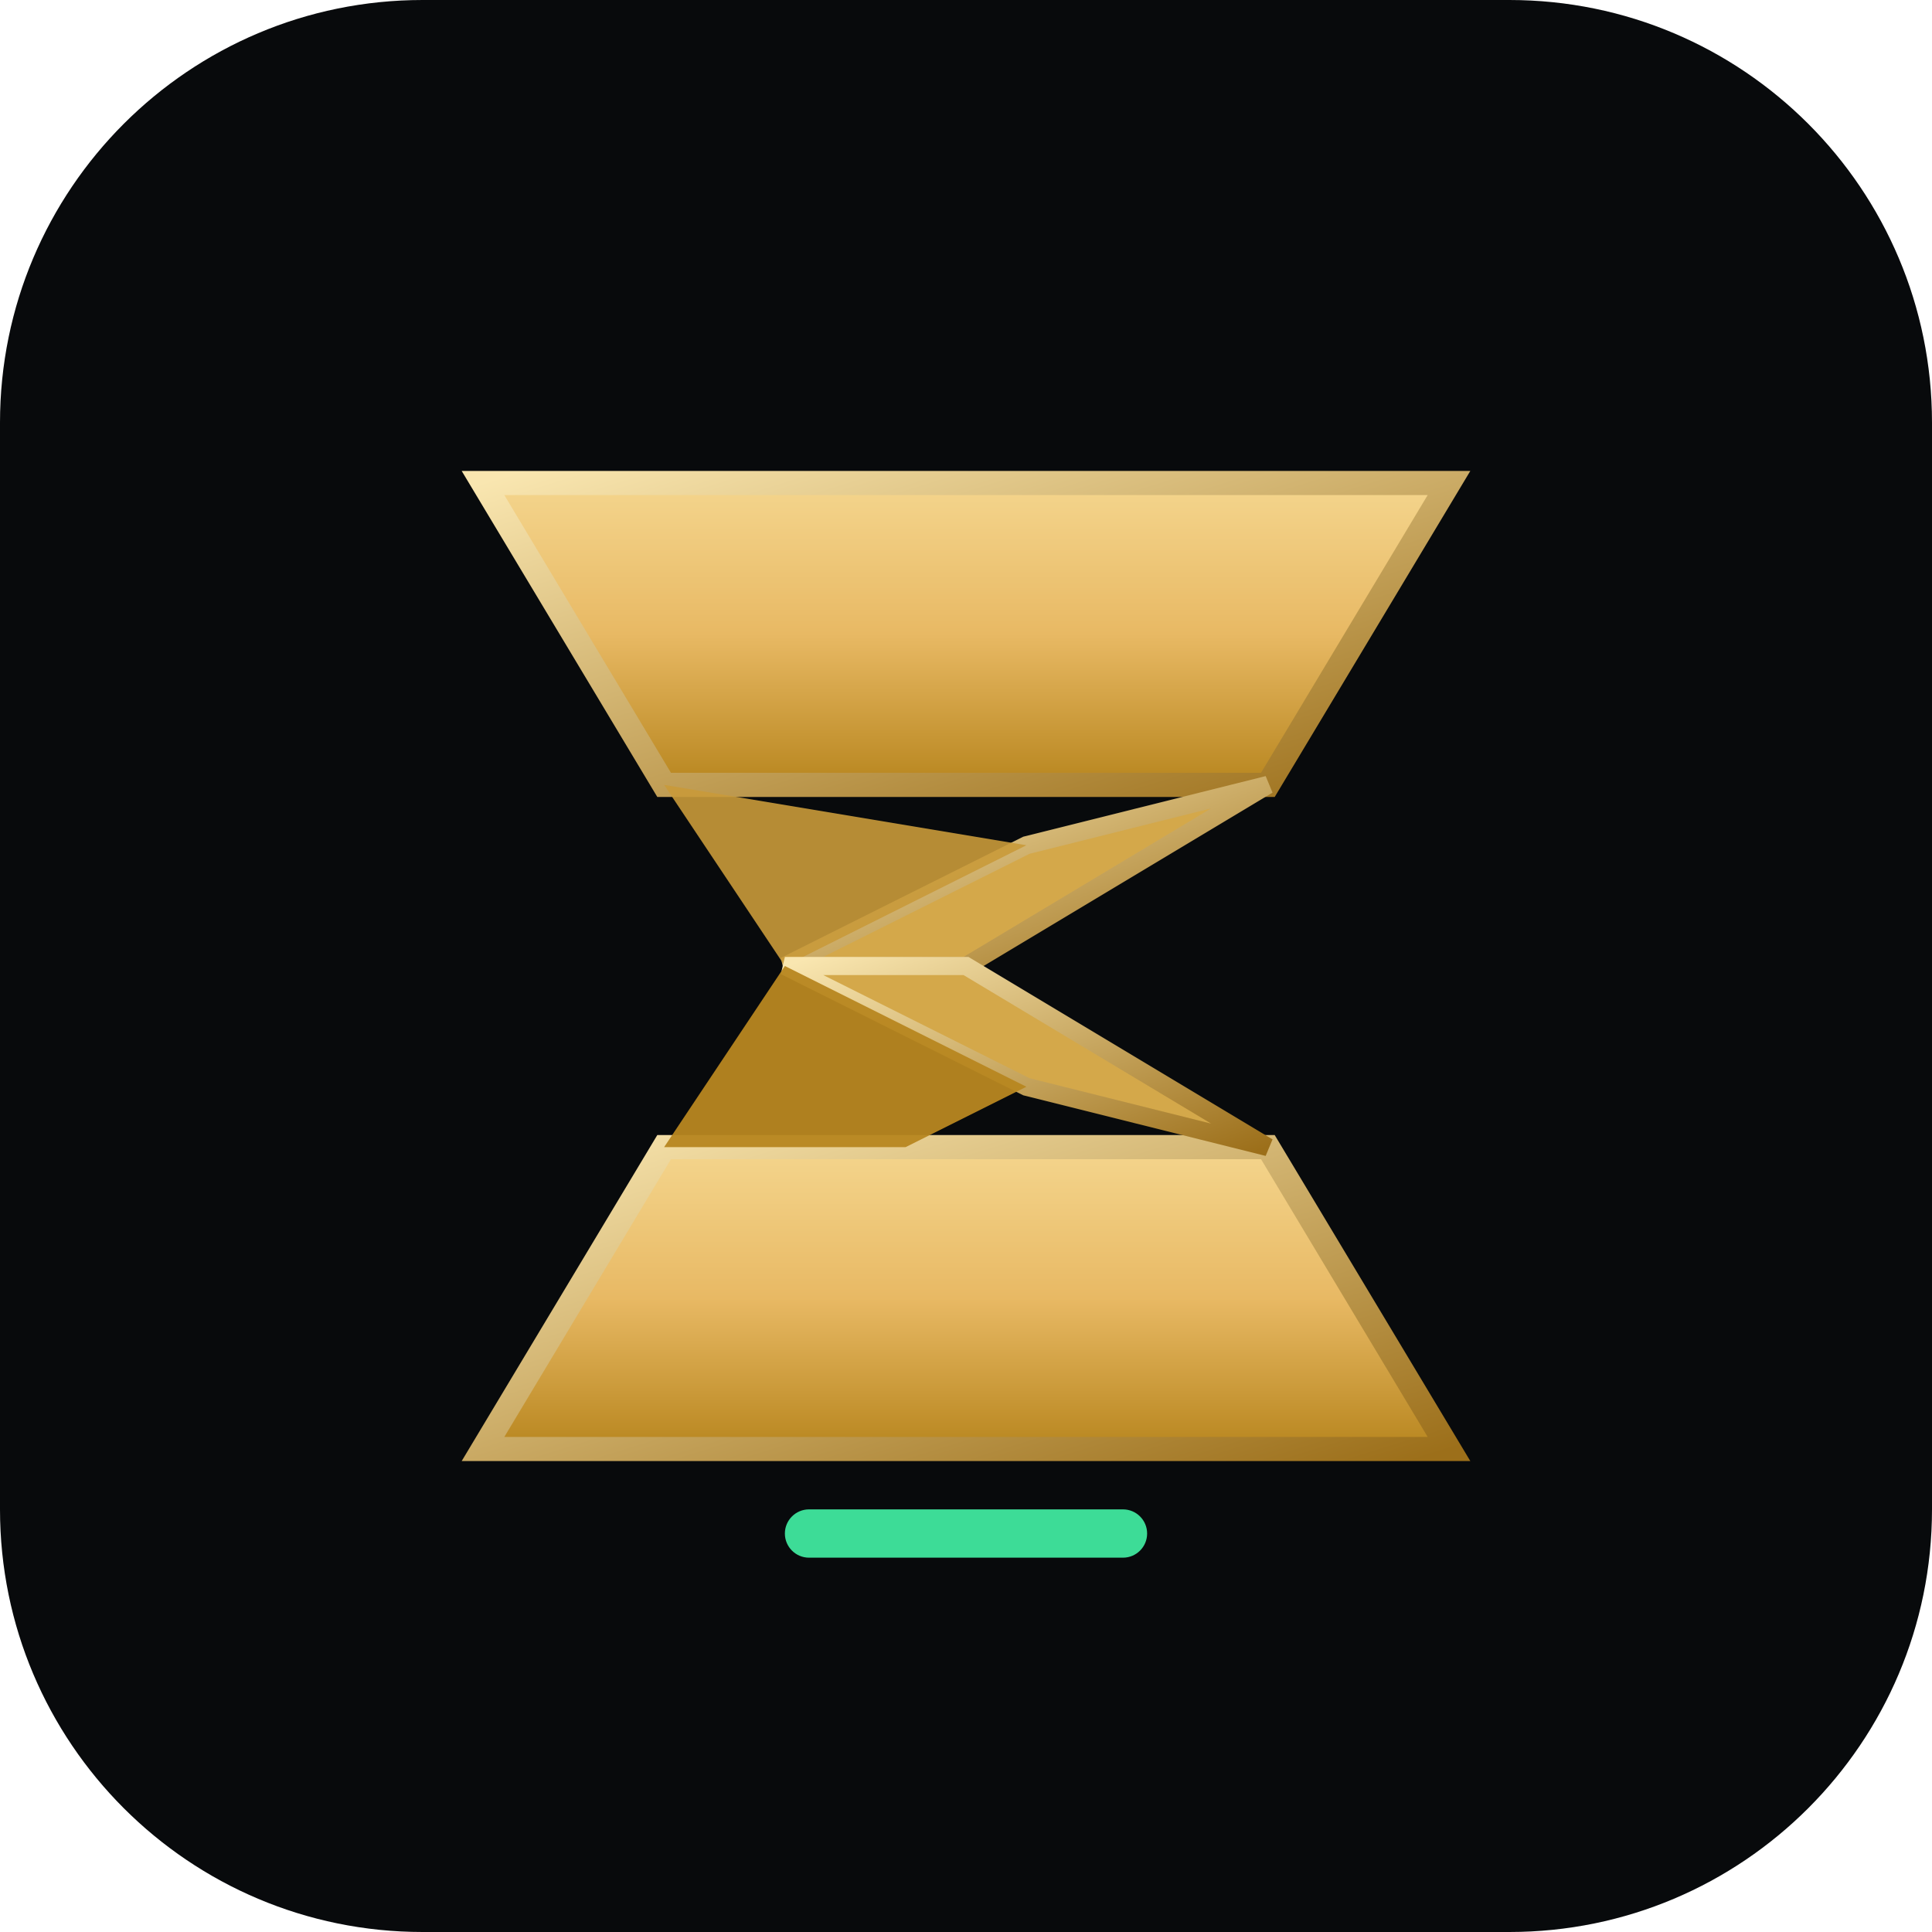
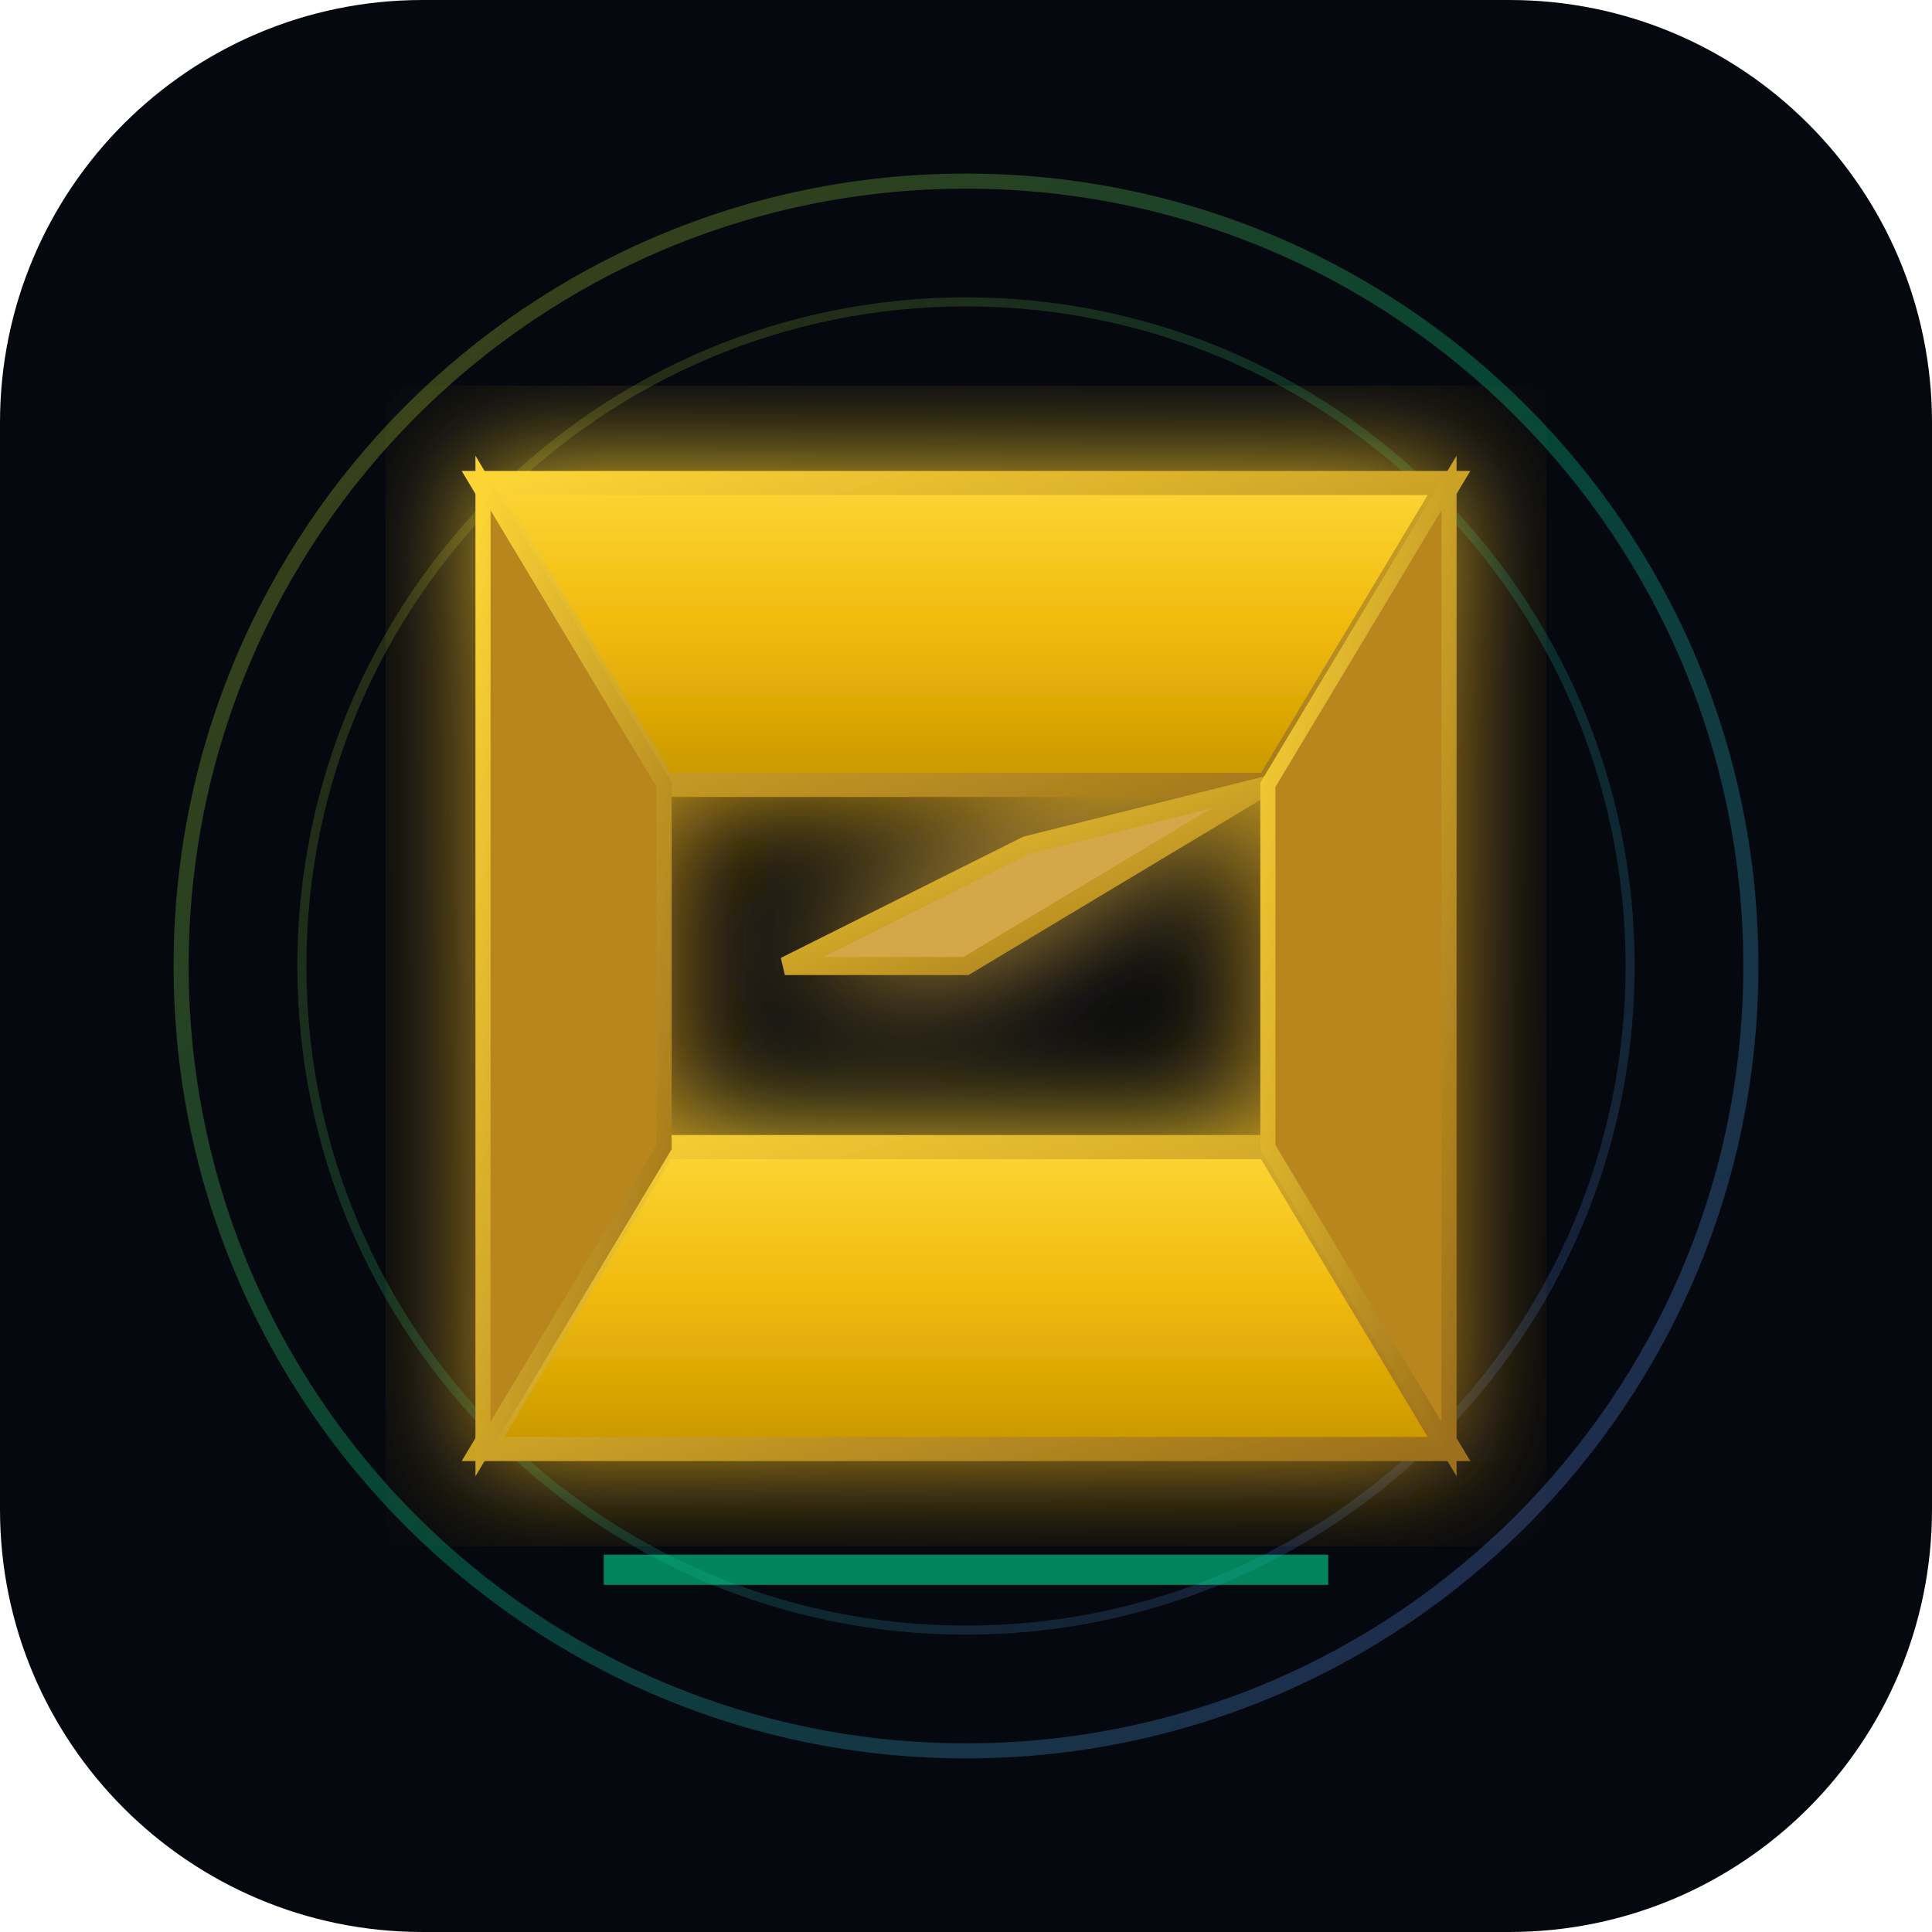
<svg xmlns="http://www.w3.org/2000/svg" viewBox="0 0 64 64" width="64" height="64">
  <defs>
    <linearGradient id="gold" x1="0" y1="0" x2="0" y2="1">
-       <stop offset="0" stop-color="#f4d58d" />
-       <stop offset="0.5" stop-color="#e8b964" />
-       <stop offset="1" stop-color="#b8861f" />
+       <stop offset="0" stop-color="#FCD535" />
+       <stop offset="0.5" stop-color="#F0B90B" />
+       <stop offset="1" stop-color="#c99700" />
    </linearGradient>
    <linearGradient id="goldEdge" x1="0" y1="0" x2="1" y2="1">
-       <stop offset="0" stop-color="#f9e6b0" />
+       <stop offset="0" stop-color="#FCD535" />
      <stop offset="1" stop-color="#9c6f1a" />
    </linearGradient>
+     <linearGradient id="aurora" x1="0" y1="0" x2="1" y2="1">
+       <stop offset="0%" stop-color="#F0B90B" />
+       <stop offset="50%" stop-color="#00D68F" />
+       <stop offset="100%" stop-color="#7B61FF" />
+     </linearGradient>
+     <filter id="glow">
+       <feGaussianBlur stdDeviation="2" result="blur" />
+       <feMerge>
+         <feMergeNode in="blur" />
+         <feMergeNode in="SourceGraphic" />
+       </feMerge>
+     </filter>
  </defs>
-   <rect width="64" height="64" rx="14" fill="#080a0c" />
-   <g transform="translate(12 12)">
-     <polygon points="4,4 36,4 30,14 10,14" fill="url(#gold)" stroke="url(#goldEdge)" stroke-width="0.8" />
+   <rect width="64" height="64" rx="14" fill="#06080F" />
+   <g transform="translate(32 32)">
+     <circle r="26" fill="none" stroke="url(#aurora)" stroke-width="0.5" opacity="0.3">
+       <animateTransform attributeName="transform" type="rotate" from="0" to="360" dur="8s" repeatCount="indefinite" />
+     </circle>
+     <circle r="22" fill="none" stroke="url(#aurora)" stroke-width="0.3" opacity="0.2">
+       <animateTransform attributeName="transform" type="rotate" from="360" to="0" dur="12s" repeatCount="indefinite" />
+     </circle>
+   </g>
+   <g transform="translate(12 12)" filter="url(#glow)">
+     <polygon points="4,4 36,4 30,14 10,14" fill="url(#gold)" stroke="url(#goldEdge)" stroke-width="0.8">
+       <animate attributeName="opacity" values="1;0.85;1" dur="3s" repeatCount="indefinite" />
+     </polygon>
    <polygon points="22,16 30,14 20,20 14,20" fill="#d4a84a" stroke="url(#goldEdge)" stroke-width="0.6" />
-     <polygon points="22,16 14,20 10,14" fill="#c99a3a" opacity="0.9" />
-     <polygon points="4,36 36,36 30,26 10,26" fill="url(#gold)" stroke="url(#goldEdge)" stroke-width="0.8" />
-     <polygon points="22,24 30,26 20,20 14,20" fill="#d4a84a" stroke="url(#goldEdge)" stroke-width="0.6" />
-     <polygon points="22,24 14,20 10,26 18,26" fill="#b8861f" opacity="0.95" />
-     <rect x="14" y="38" width="12" height="1.6" rx="0.8" fill="#3ddc97" />
+     <polygon points="4,36 36,36 30,26 10,26" fill="url(#gold)" stroke="url(#goldEdge)" stroke-width="0.8">
+       <animate attributeName="opacity" values="1;0.85;1" dur="3s" begin="1.5s" repeatCount="indefinite" />
+     </polygon>
+     <polygon points="4,4 10,14 10,26 4,36" fill="#b8861f" stroke="url(#goldEdge)" stroke-width="0.5" />
+     <polygon points="36,4 30,14 30,26 36,36" fill="#b8861f" stroke="url(#goldEdge)" stroke-width="0.5" />
  </g>
+   <line x1="20" y1="52" x2="44" y2="52" stroke="#00D68F" stroke-width="1" opacity="0.6">
+     <animate attributeName="opacity" values="0.3;0.8;0.3" dur="2s" repeatCount="indefinite" />
+     <animate attributeName="x1" values="20;22;20" dur="2s" repeatCount="indefinite" />
+     <animate attributeName="x2" values="44;42;44" dur="2s" repeatCount="indefinite" />
+   </line>
</svg>
